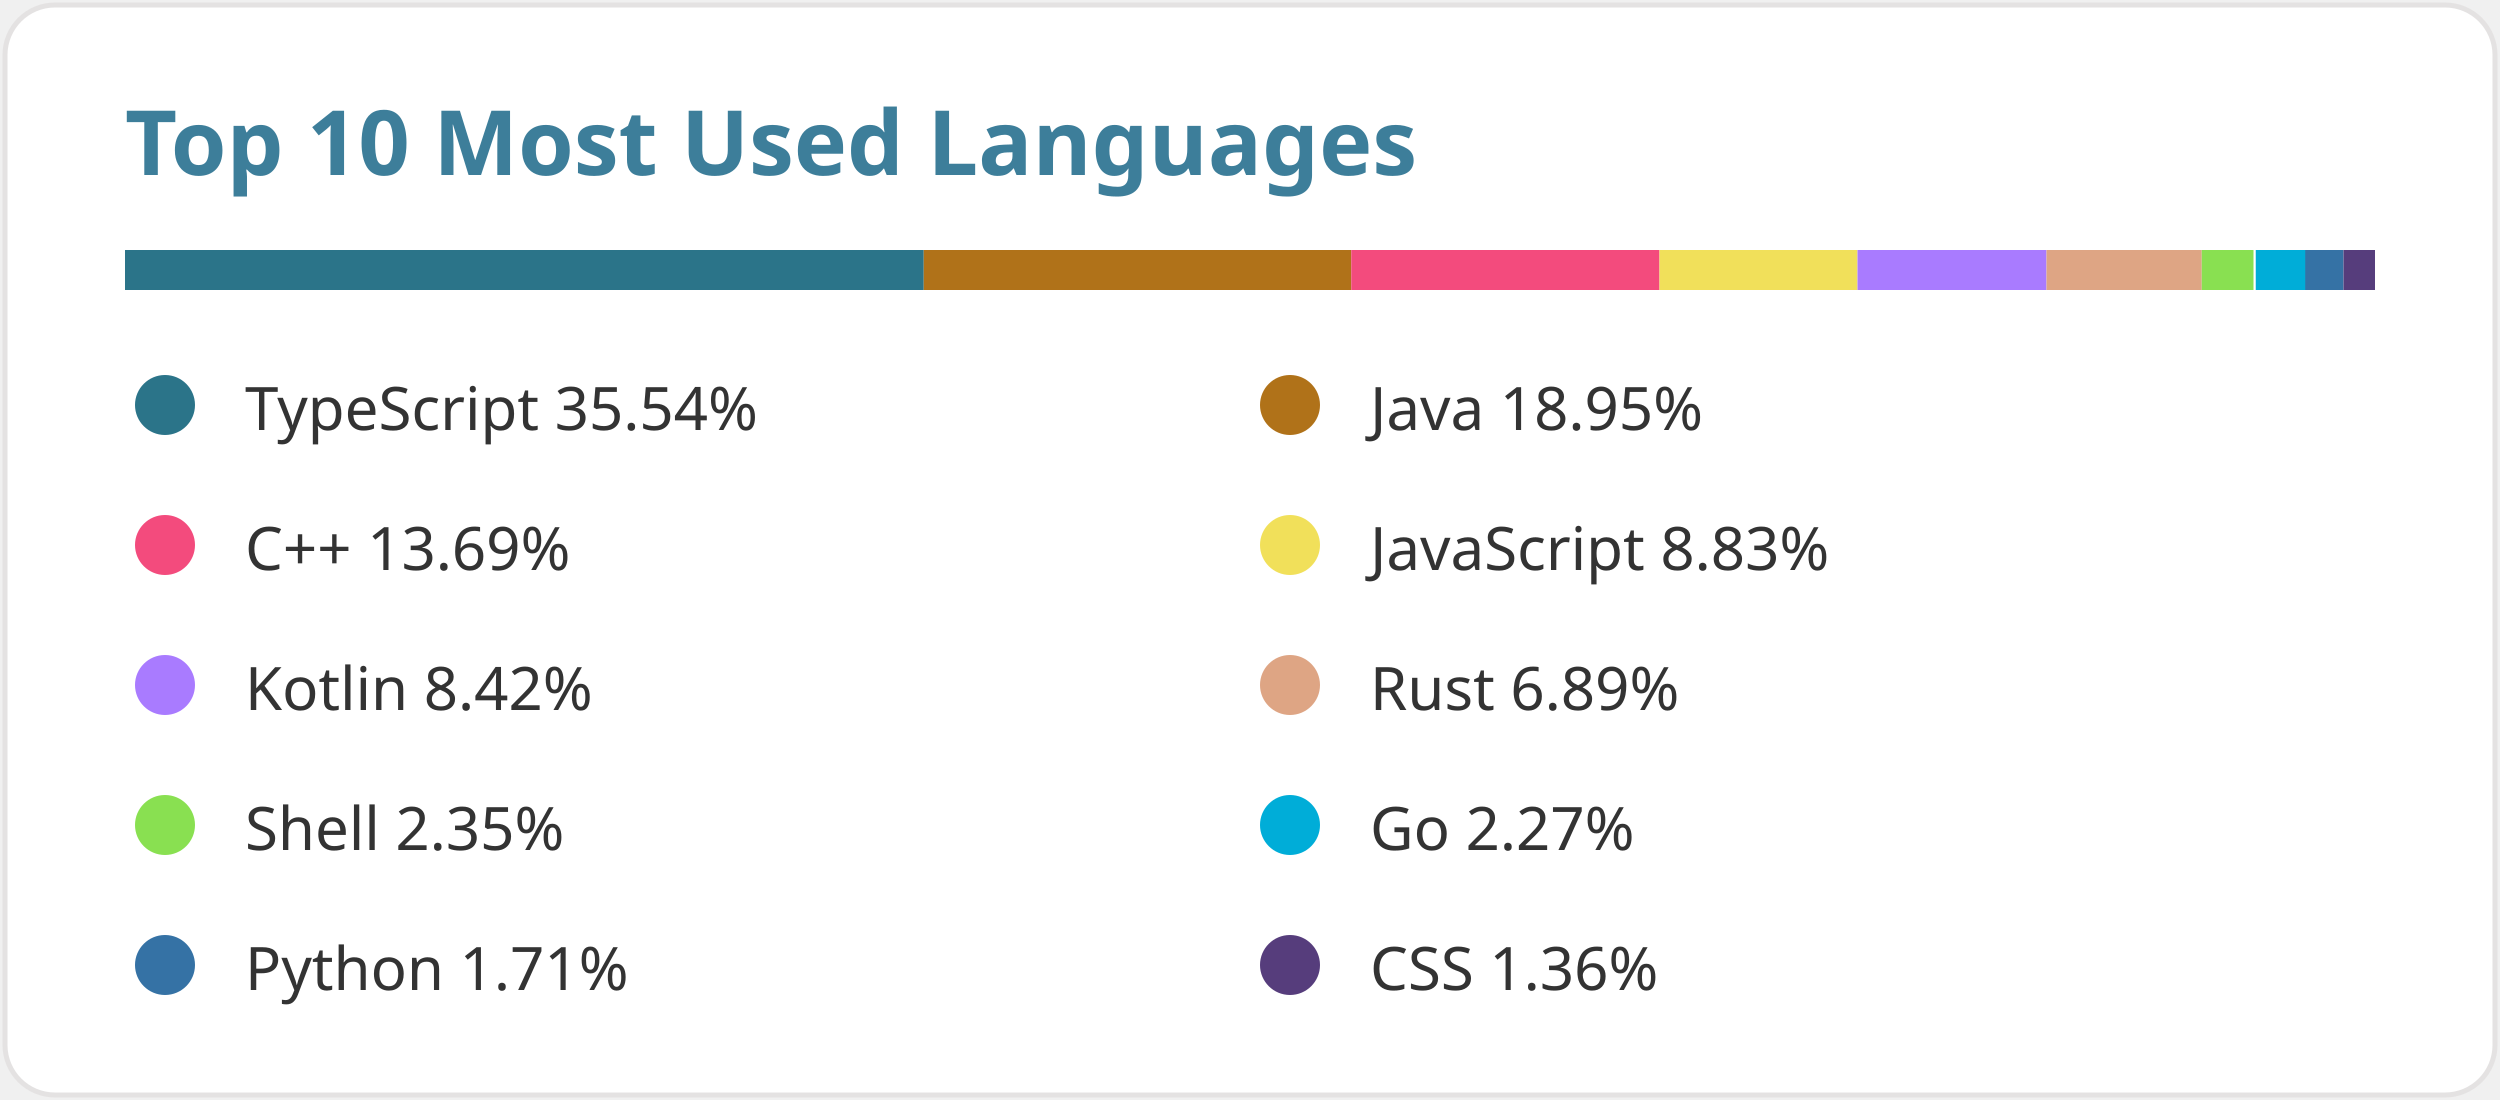
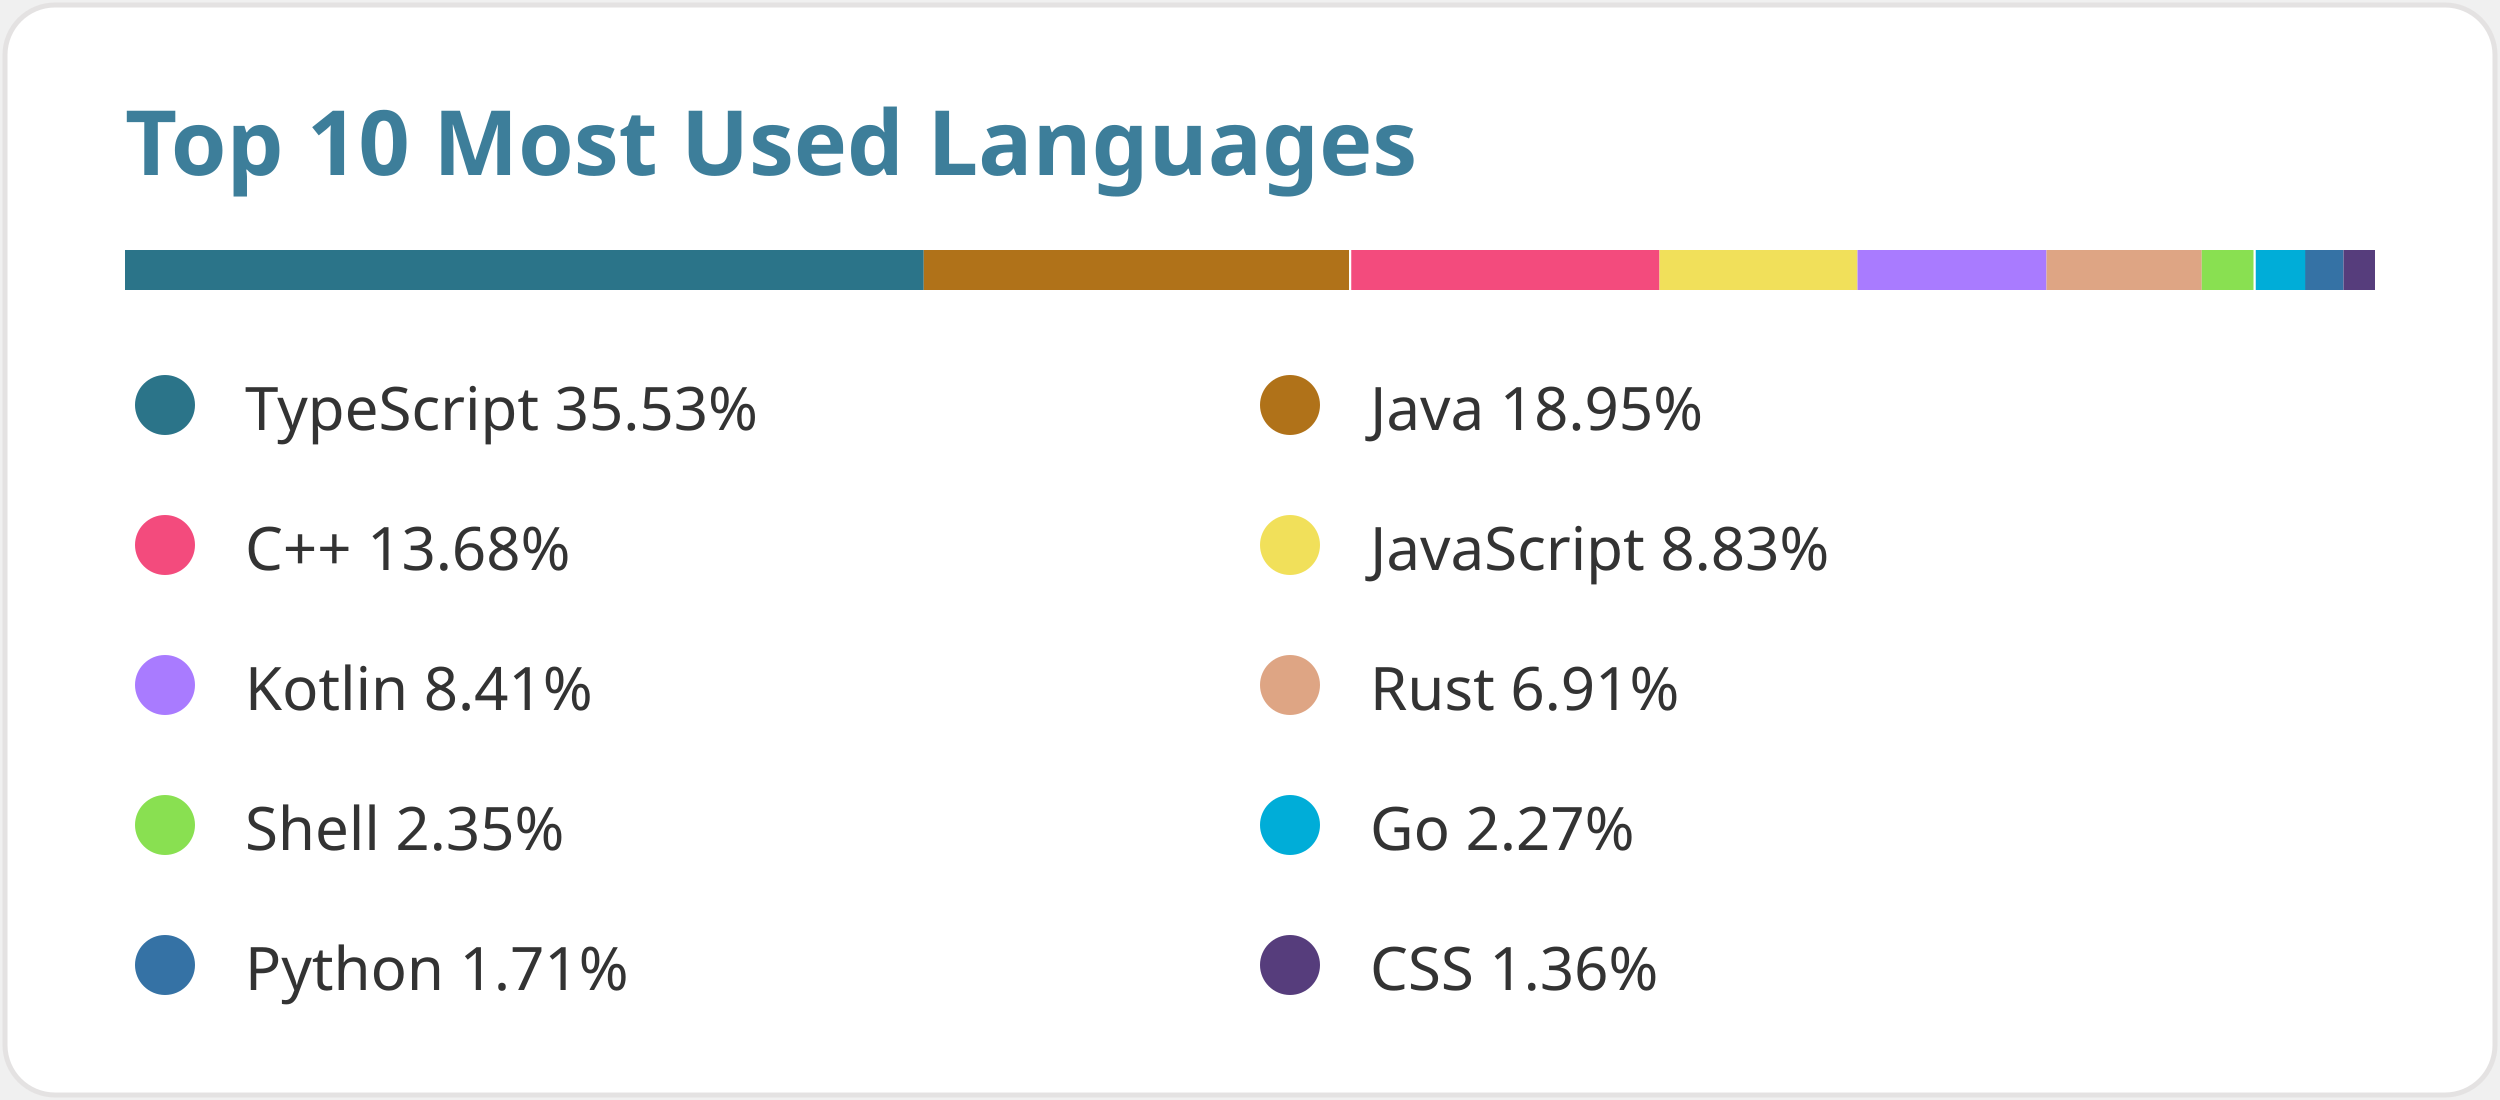
<svg xmlns="http://www.w3.org/2000/svg" width="500" height="220" viewBox="0 0 500 220" data-reactroot="">
  <style>text { font-family: 'Segoe UI', Ubuntu, Sans-Serif; fill: #333333; font-size: 12px; font-weight: 400; }</style>
  <rect width="498" height="218" x="1" y="1" rx="10" fill="#ffffff" stroke="#e4e2e2" />
  <text x="25" y="35" style="fill:#3d7e9a;font-size:18px;font-weight:600">Top 10 Most Used Languages</text>
  <g transform="translate(25, 50) scale(450, 8)">
    <rect fill="#2b7489" x="0" width="0.355" height="1" />
-     <rect fill="#b07219" x="0.355" width="0.19" height="1" />
+     <rect fill="#b07219" x="0.355" width="0.189" height="1" />
    <rect fill="#f34b7d" x="0.545" width="0.137" height="1" />
    <rect fill="#f1e05a" x="0.682" width="0.088" height="1" />
    <rect fill="#A97BFF" x="0.77" width="0.084" height="1" />
    <rect fill="#dea584" x="0.854" width="0.069" height="1" />
    <rect fill="#89e051" x="0.923" width="0.023" height="1" />
    <rect fill="#00ADD8" x="0.947" width="0.023" height="1" />
    <rect fill="#3572A5" x="0.969" width="0.017" height="1" />
    <rect fill="#563d7c" x="0.986" width="0.014" height="1" />
  </g>
  <g transform="translate(25, 75)">
    <circle cx="8" cy="6" r="6" fill="#2b7489" />
-     <text x="24" y="11">TypeScript 35.54%</text>
+     <text x="24" y="11">TypeScript 35.53%</text>
  </g>
  <g transform="translate(250, 75)">
    <circle cx="8" cy="6" r="6" fill="#b07219" />
    <text x="24" y="11">Java 18.95%</text>
  </g>
  <g transform="translate(25, 103)">
    <circle cx="8" cy="6" r="6" fill="#f34b7d" />
-     <text x="24" y="11">C++ 13.69%</text>
+     <text x="24" y="11">C++ 13.68%</text>
  </g>
  <g transform="translate(250, 103)">
    <circle cx="8" cy="6" r="6" fill="#f1e05a" />
    <text x="24" y="11">JavaScript 8.83%</text>
  </g>
  <g transform="translate(25, 131)">
    <circle cx="8" cy="6" r="6" fill="#A97BFF" />
-     <text x="24" y="11">Kotlin 8.42%</text>
+     <text x="24" y="11">Kotlin 8.41%</text>
  </g>
  <g transform="translate(250, 131)">
    <circle cx="8" cy="6" r="6" fill="#dea584" />
-     <text x="24" y="11">Rust 6.89%</text>
+     <text x="24" y="11">Rust 6.91%</text>
  </g>
  <g transform="translate(25, 159)">
    <circle cx="8" cy="6" r="6" fill="#89e051" />
    <text x="24" y="11">Shell 2.35%</text>
  </g>
  <g transform="translate(250, 159)">
    <circle cx="8" cy="6" r="6" fill="#00ADD8" />
    <text x="24" y="11">Go 2.27%</text>
  </g>
  <g transform="translate(25, 187)">
    <circle cx="8" cy="6" r="6" fill="#3572A5" />
    <text x="24" y="11">Python 1.71%</text>
  </g>
  <g transform="translate(250, 187)">
    <circle cx="8" cy="6" r="6" fill="#563d7c" />
    <text x="24" y="11">CSS 1.36%</text>
  </g>
</svg>
